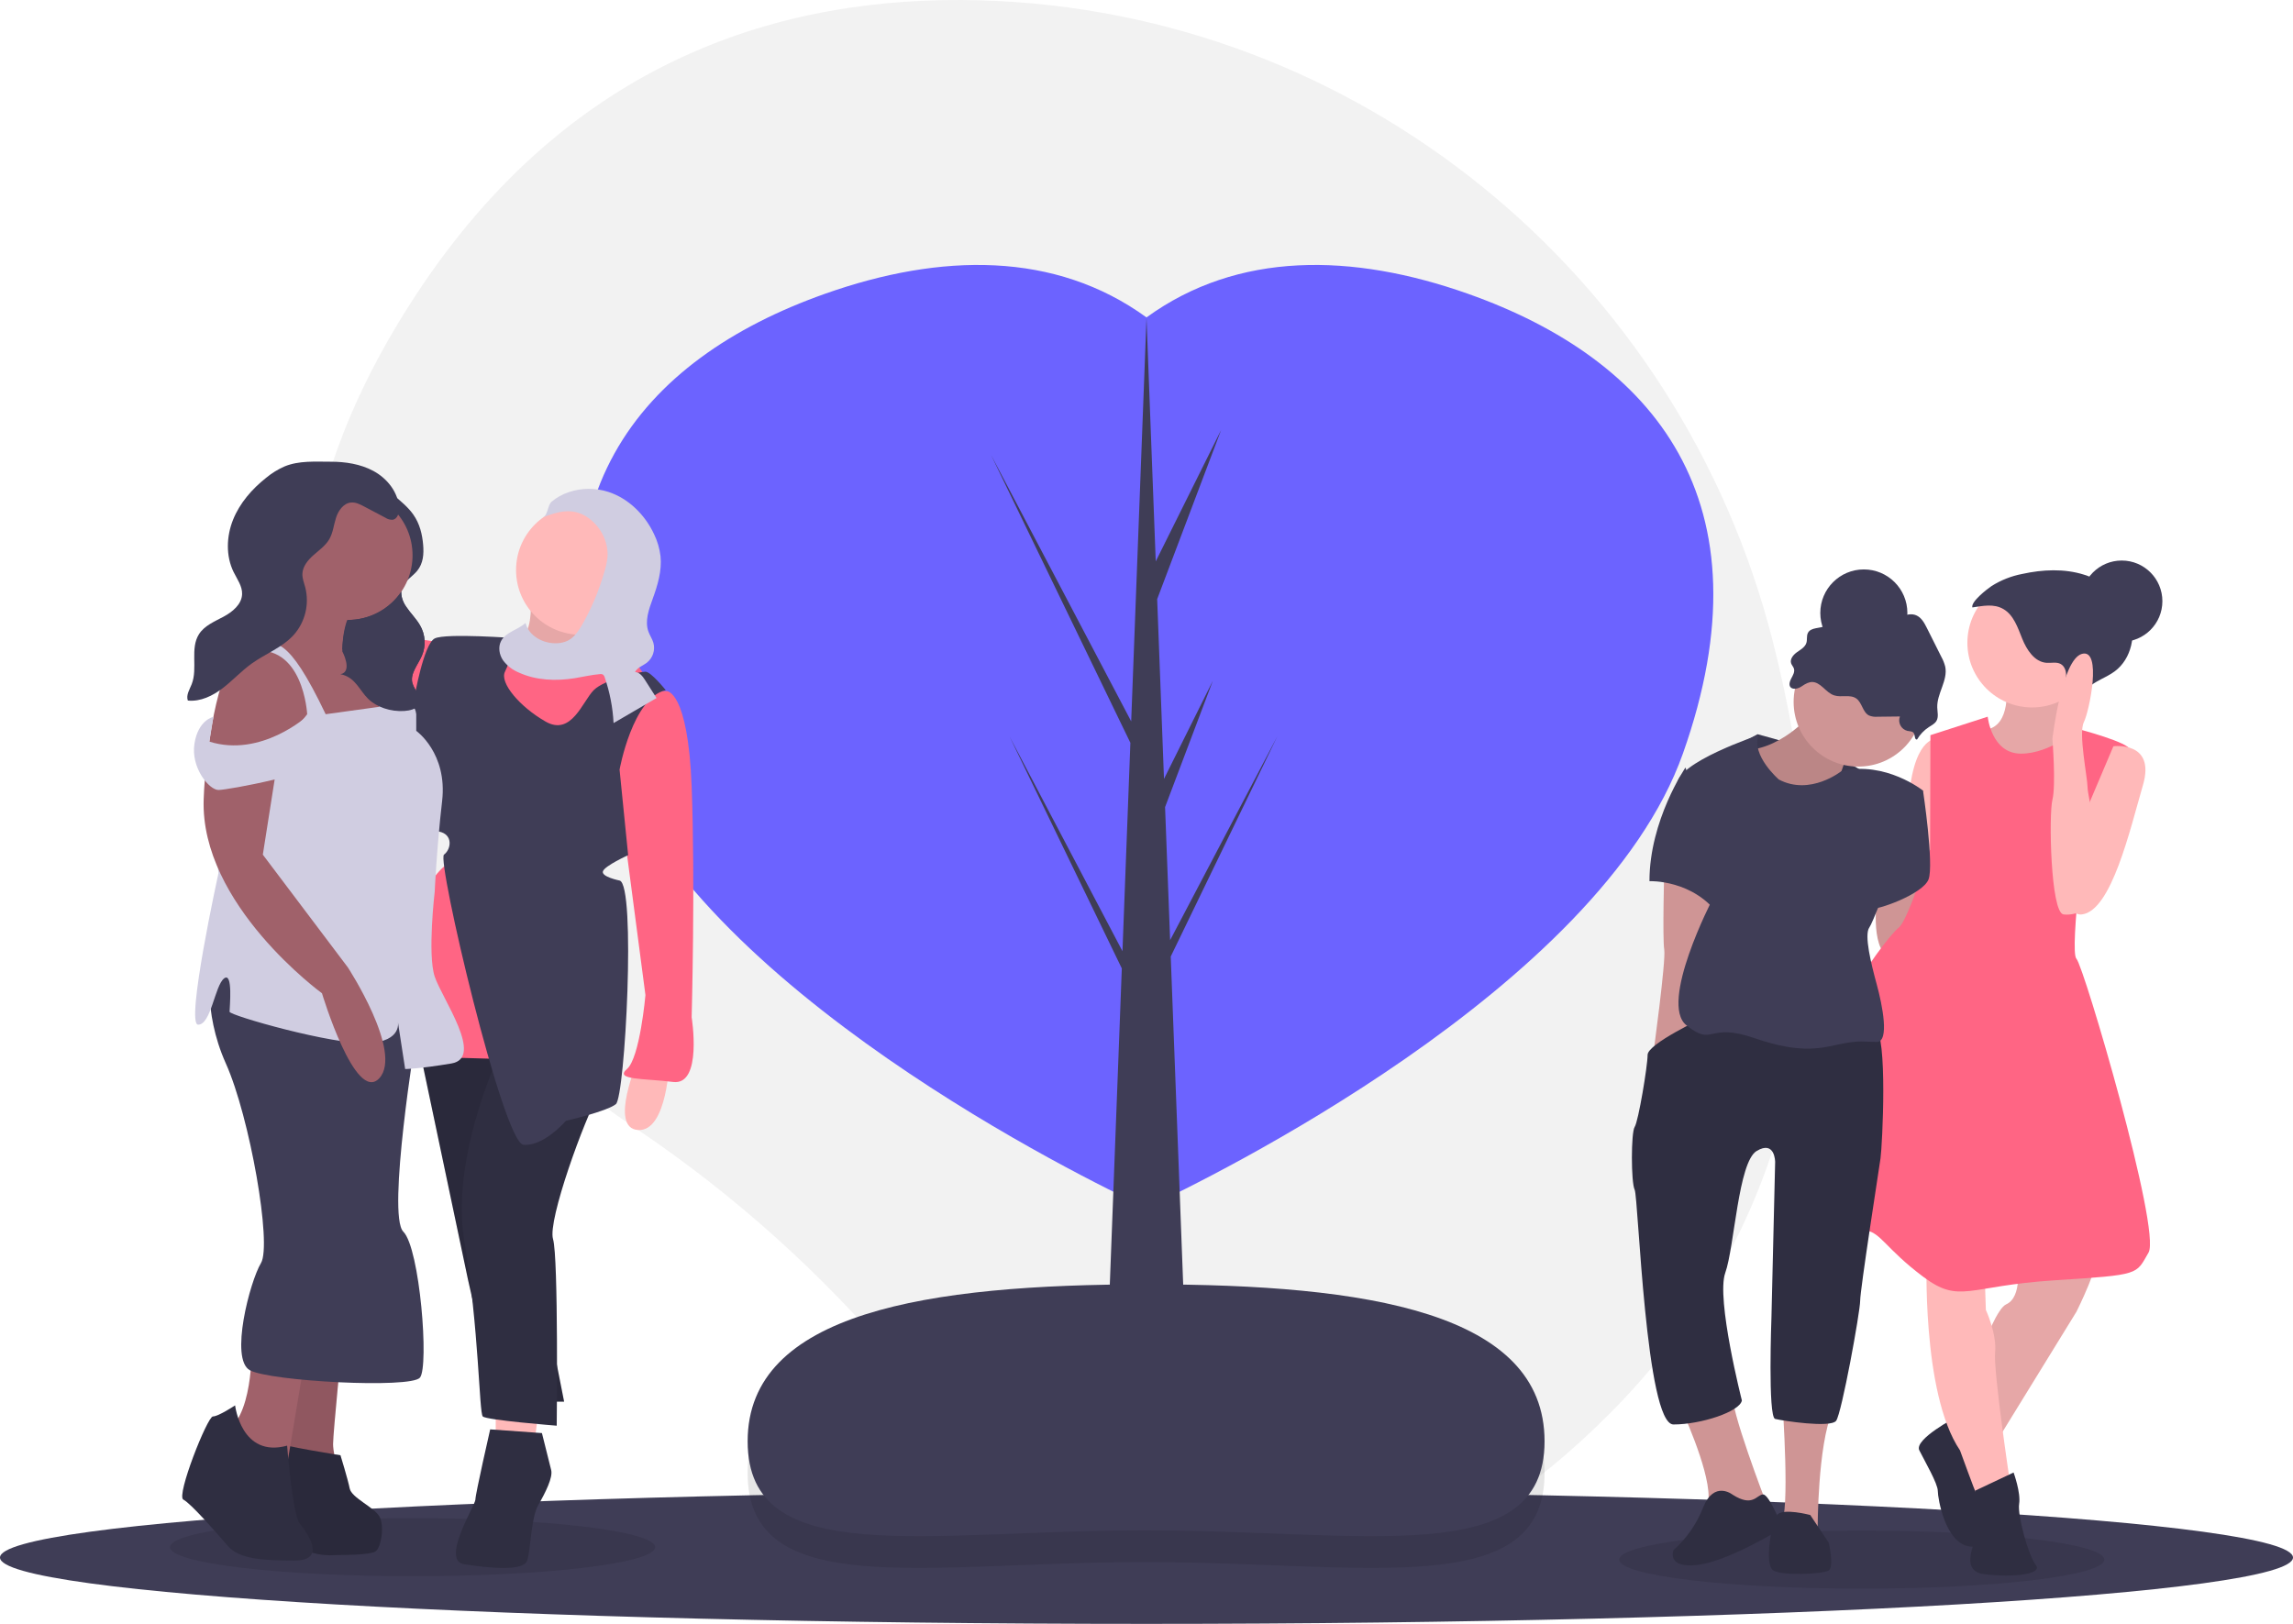
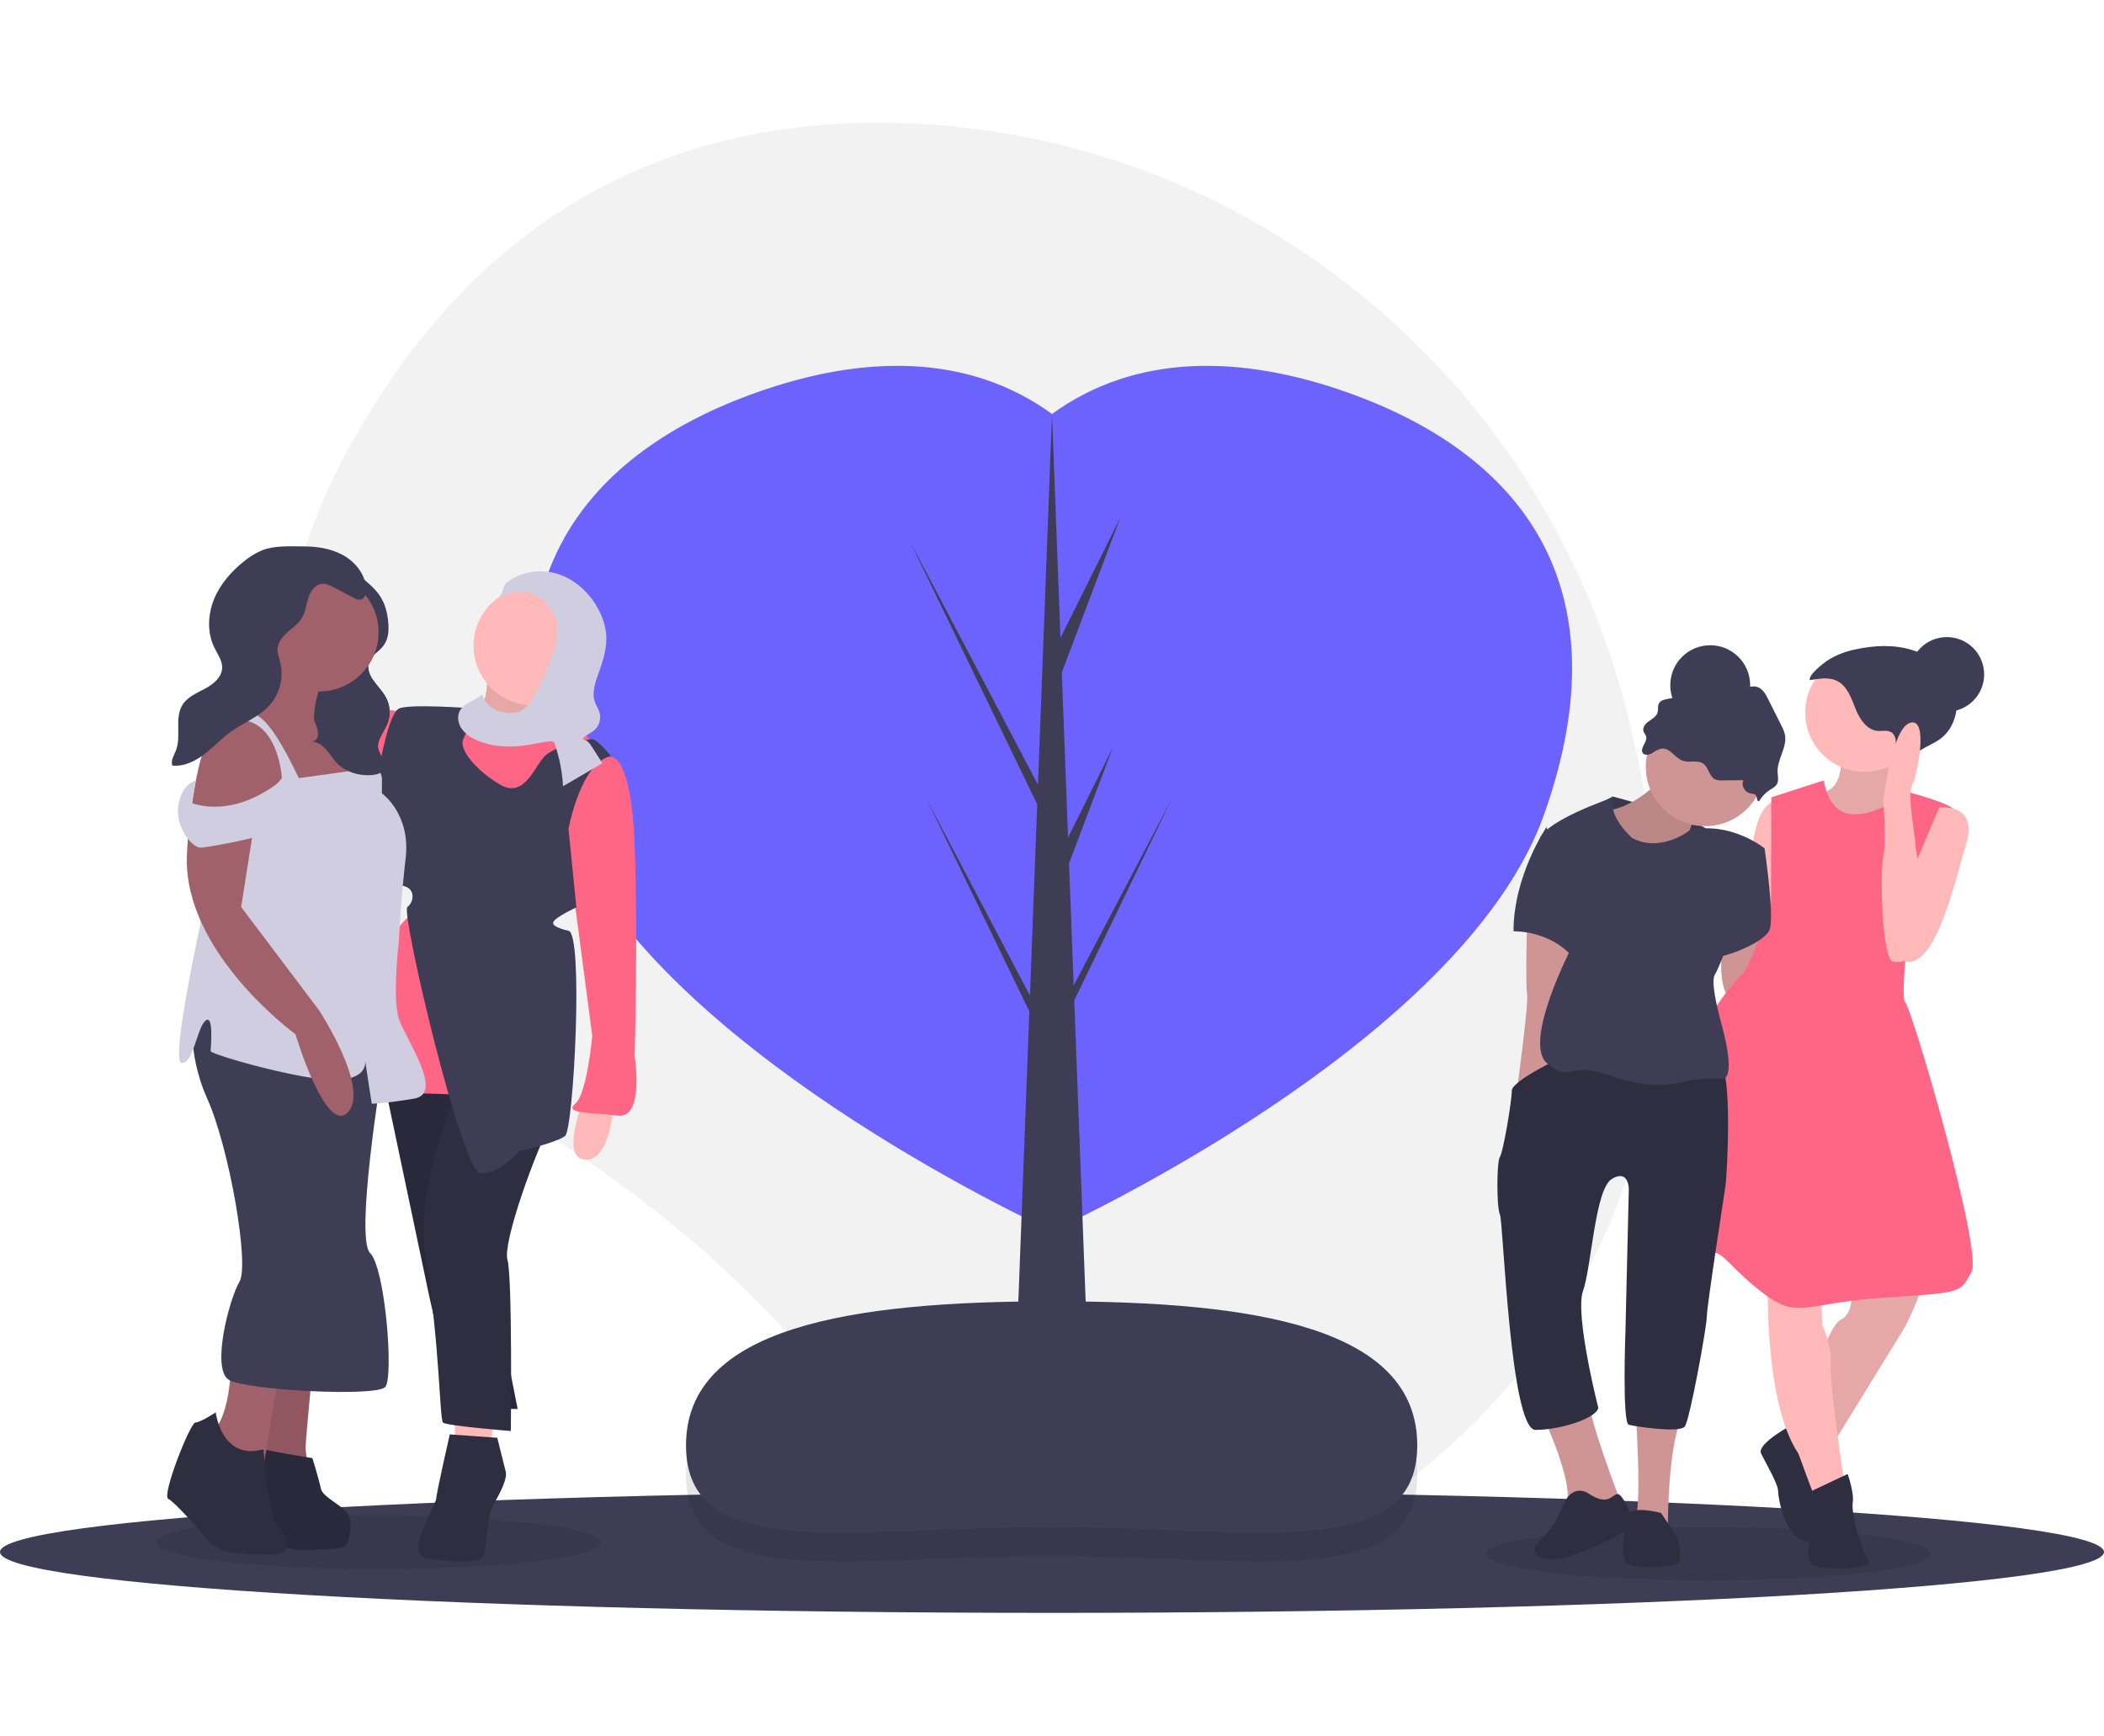
- <svg xmlns="http://www.w3.org/2000/svg" id="e3b83f38-5415-4443-a53b-c9240294405f" data-name="Layer 1" width="1106" height="783.429" viewBox="0 0 1106 783.429">
+ <svg xmlns="http://www.w3.org/2000/svg" id="e3b83f38-5415-4443-a53b-c9240294405f" data-name="Layer 1" width="400" height="330" viewBox="0 0 1106 783.429">
  <path d="M902.085,367.673C857.168,191.051,701.968,63.555,519.796,58.441c-96.309-2.703-197.652,29.238-271.438,141.012-131.9,199.808,8.106,337.882,105.713,403.492a610.757,610.757,0,0,1,126.241,113.465c65.931,78.238,192.767,175.459,343.823,23.128C933.622,629.129,932.003,485.32,902.085,367.673Z" transform="translate(-47 -58.28574)" fill="#f2f2f2" />
  <ellipse cx="553" cy="751.429" rx="553" ry="32" fill="#3f3d56" />
  <ellipse cx="199" cy="746.429" rx="117" ry="14" opacity="0.1" />
  <ellipse cx="898" cy="752.429" rx="117" ry="14" opacity="0.1" />
  <path d="M755.091,200.026C699.202,180.247,644.04,179.447,600,211.415c-44.04-31.969-99.202-31.169-155.091-11.39-89.395,31.636-146.801,99.846-103.661,221.748C381.429,535.314,572.208,627.939,598.193,640.113c.441.896.674,1.36.674,1.36s.393-.178,1.133-.519c.74.341,1.133.519,1.133.519s.234-.464.674-1.36c25.985-12.173,216.764-104.799,256.945-218.339C901.892,299.871,844.486,231.662,755.091,200.026Z" transform="translate(-47 -58.28574)" fill="#6c63ff" />
  <polygon points="616 355.429 564.391 453.577 561.955 389.387 585 328.429 561.439 375.784 558.147 289.041 589 207.429 557.455 270.828 553 153.429 545.615 348.017 545.615 348.017 478 219.429 545.223 358.356 541.407 458.898 487 355.429 541.091 467.218 533 680.429 573 680.429 564.69 461.469 616 355.429" fill="#3f3d56" />
  <path d="M792,768.949c0,62.194-86.691,42.957-192.835,42.957S407.617,831.143,407.617,768.949s86.679-75.721,192.823-75.721S792,706.756,792,768.949Z" transform="translate(-47 -58.28574)" opacity="0.1" />
  <path d="M792,753.636c0,62.194-86.691,42.957-192.835,42.957S407.617,815.83,407.617,753.636s86.679-75.721,192.823-75.721S792,691.442,792,753.636Z" transform="translate(-47 -58.28574)" fill="#3f3d56" />
  <path d="M354.756,569.574s-14.265,32.987,0,33.879,15.156-33.879,15.156-33.879Z" transform="translate(-47 -58.28574)" fill="#ffb9b9" />
  <polygon points="200.77 498.807 225.733 617.383 239.107 676.226 272.094 676.226 236.432 495.24 200.77 498.807" fill="#2f2e41" />
  <polygon points="200.77 498.807 225.733 617.383 239.107 676.226 272.094 676.226 236.432 495.24 200.77 498.807" opacity="0.1" />
  <polygon points="239.107 678.009 239.107 692.274 257.829 695.84 259.612 681.575 239.107 678.009" fill="#ffb9b9" />
  <path d="M308.395,749.668l-24.963-1.783s-7.132,31.204-7.132,33.879-16.939,29.421-5.349,31.204,28.53,3.566,30.313-1.783,1.783-20.506,5.349-26.747,7.132-13.373,6.241-16.939Z" transform="translate(-47 -58.28574)" fill="#2f2e41" />
  <path d="M290.564,560.659s-26.747,53.493-19.614,96.288,7.132,82.914,8.916,84.698,35.662,4.458,35.662,4.458.892-81.131-1.783-90.047,15.156-57.951,22.289-70.433S290.564,560.659,290.564,560.659Z" transform="translate(-47 -58.28574)" fill="#2f2e41" />
  <path d="M258.469,368.083s-38.337-8.024-32.987,12.482,26.747,25.855,26.747,25.855Z" transform="translate(-47 -58.28574)" fill="#ff6584" />
  <path d="M267.384,472.395s-18.723,6.241-18.723,38.337-8.916,56.168,0,57.059,60.626,1.783,60.626,1.783Z" transform="translate(-47 -58.28574)" fill="#ff6584" />
  <polygon points="225.733 324.062 248.914 306.231 281.01 317.821 302.407 313.364 315.78 332.978 287.251 354.375 248.914 365.965 223.95 348.134 225.733 324.062" fill="#ff6584" />
  <path d="M303.046,346.686s.892,15.156-3.566,17.831,41.011,8.916,41.011,8.916l3.566-24.072Z" transform="translate(-47 -58.28574)" fill="#ffb9b9" />
  <path d="M303.046,346.686s.892,15.156-3.566,17.831,41.011,8.916,41.011,8.916l3.566-24.072Z" transform="translate(-47 -58.28574)" opacity="0.1" />
  <circle cx="280.118" cy="275.027" r="31.204" fill="#ffb9b9" />
  <path d="M356.539,391.264l12.036.446s10.253-.446,12.036,45.915,0,111.444,0,111.444,5.349,32.987-8.916,31.204-28.53-.892-22.289-6.241,8.916-35.662,8.916-35.662L344.058,429.6Z" transform="translate(-47 -58.28574)" fill="#ff6584" />
  <path d="M295.914,366.205s-33.879-2.58-39.228.095-9.807,28.53-9.807,28.53l-.892,20.506s5.885,42.804,12.75,44.136,5.973,8.465,2.407,11.14S289.673,609.694,299.48,610.585s20.506-11.59,20.506-11.59,19.614-4.458,24.072-8.024,9.807-106.095,1.783-107.878c0,0-8.916-1.783-8.024-4.458s12.161-7.779,12.161-7.779L345.841,429.6s6.241-34.771,22.289-38.337c0,0-7.132-8.916-9.807-8.916s-19.614,3.566-24.963,8.916-10.699,22.289-23.18,15.156-22.289-18.723-19.614-24.072S295.914,366.205,295.914,366.205Z" transform="translate(-47 -58.28574)" fill="#3f3d56" />
  <path d="M236.995,297.297c3.434,2.862,6.905,5.762,9.325,9.188,3.159,4.473,4.364,9.623,4.787,14.709.356,4.282.101,8.832-2.861,12.46-2.139,2.619-5.579,4.607-7.007,7.502-1.577,3.196-.338,6.832,1.691,9.872s4.821,5.761,6.625,8.885a16.27,16.27,0,0,1,.925,14.728c-1.901,4.392-5.8,8.684-4.556,13.214,1.009,3.675,5.305,7.349,2.994,10.653-1.288,1.842-4.209,2.608-6.908,2.784-6.599.431-13.394-1.862-17.473-5.897-4.038-3.994-6.028-9.817-12.181-11.566-2.259-.642-4.767-.597-7.03-1.228a10.851,10.851,0,0,1-7.852-9.34c-.692-6.475,3.399-12.674,8.143-18.036a96.075,96.075,0,0,1,11.167-10.702c5.66-4.625,12.134-8.947,15.39-14.795,3.74-6.717,2.429-14.958-3.305-20.773-2.124-2.154-4.795-3.989-6.615-6.303-2.191-2.786-6.006-12.754-1.477-15.117C225.728,284.952,234.241,295.002,236.995,297.297Z" transform="translate(-47 -58.28574)" fill="#3f3d56" />
  <path d="M188.927,705.09,180.012,763.041s15.156,36.554,28.53,36.554,21.397-1.783,21.397-3.566-8.916-12.482-13.373-14.265S207.65,760.366,207.65,755.017s4.458-49.927,4.458-49.927Z" transform="translate(-47 -58.28574)" fill="#a0616a" />
  <path d="M188.927,705.09,180.012,763.041s15.156,36.554,28.53,36.554,21.397-1.783,21.397-3.566-8.916-12.482-13.373-14.265S207.65,760.366,207.65,755.017s4.458-49.927,4.458-49.927Z" transform="translate(-47 -58.28574)" opacity="0.1" />
  <path d="M211.216,760.366s-28.53-4.458-31.204-6.241-11.59,34.771,2.675,45.469,24.072,8.916,26.747,8.916,16.048,0,18.723-1.783,4.458-12.482,1.783-16.939S216.566,780.872,215.674,776.414,211.216,760.366,211.216,760.366Z" transform="translate(-47 -58.28574)" fill="#2f2e41" />
  <path d="M211.216,760.366s-28.53-4.458-31.204-6.241-11.59,34.771,2.675,45.469,24.072,8.916,26.747,8.916,16.048,0,18.723-1.783,4.458-12.482,1.783-16.939S216.566,780.872,215.674,776.414,211.216,760.366,211.216,760.366Z" transform="translate(-47 -58.28574)" opacity="0.1" />
  <path d="M168.422,707.765s.892,36.554-14.265,41.903,16.939,27.638,16.939,27.638l14.265-11.59,10.699-64.192Z" transform="translate(-47 -58.28574)" fill="#a0616a" />
  <path d="M160.398,736.294s2.934,25.511,25.093,19.442c0,0,2.545,33.159,6.111,37.617s13.373,17.831-2.675,17.831-26.747-.892-32.096-7.132-17.831-20.506-21.397-22.289,11.59-40.12,14.265-40.12S160.398,736.294,160.398,736.294Z" transform="translate(-47 -58.28574)" fill="#2f2e41" />
  <path d="M148.808,523.213s-4.458,22.289,7.132,48.144,22.289,87.372,16.939,96.288-15.156,46.361-5.349,51.71,77.565,8.916,82.023,3.566,0-62.409-8.024-70.433,6.241-95.396,6.241-95.396l-4.458-20.506Z" transform="translate(-47 -58.28574)" fill="#3f3d56" />
  <circle cx="167.782" cy="267.894" r="31.204" fill="#a0616a" />
  <path d="M195.168,336.879s-11.59,28.53-27.638,32.096S147.024,424.251,147.024,424.251l73.107-14.265,22.289-9.807s1.783-21.397-6.241-25.855-24.072-2.675-24.072-2.675,0-17.831,8.024-21.397S195.168,336.879,195.168,336.879Z" transform="translate(-47 -58.28574)" fill="#a0616a" />
  <path d="M195.168,402.854s-1.783-34.771-27.638-30.313c0,0-5.349-1.783-16.939,15.156l-3.566-7.132s15.156-14.028,24.072-12.809,14.265-4.131,32.987,35.098l25.855-3.566-2.675-31.204h2.675l7.132,26.747s9.807,0,10.699,8.024v8.024s15.156,10.699,12.482,33.879-3.566,43.686-3.566,43.686-3.566,30.313,0,41.011,24.072,39.228,8.024,41.903-22.289,2.675-22.289,2.675l-3.566-23.18s2.675,9.807-14.265,10.699-66.866-13.373-66.866-15.156,1.783-19.614-2.675-16.048-6.241,22.289-12.482,22.289,9.807-73.107,9.807-73.107L147.024,424.251v-6.241S181.795,421.576,195.168,402.854Z" transform="translate(-47 -58.28574)" fill="#d0cde1" />
  <path d="M165.747,376.999s-18.723,16.048-20.506,66.866,57.059,93.613,57.059,93.613,16.048,53.493,27.638,41.011-15.156-53.493-15.156-53.493l-41.011-54.385,12.482-79.348S186.253,372.541,165.747,376.999Z" transform="translate(-47 -58.28574)" fill="#a0616a" />
  <path d="M149.946,404.127s-7.38,1.402-9.163,12.992,7.132,22.289,11.59,22.289,48.144-8.024,53.493-15.156,19.614-4.458,19.614-4.458l-30.313-16.048s-22.165,20.197-47.191,12.327Z" transform="translate(-47 -58.28574)" fill="#d0cde1" />
  <path d="M249.555,359.914c-1.804-3.124-4.596-5.845-6.625-8.885a12.116,12.116,0,0,1-2.385-7.243,31.167,31.167,0,0,1-25.698,13.597c-2.735,6.461-2.738,15.158-2.738,15.158s5.232,9.833-.902,11.025c.388.075.773.158,1.15.265,6.154,1.749,8.144,7.572,12.181,11.566,4.079,4.034,10.873,6.328,17.473,5.897,2.699-.176,5.62-.942,6.908-2.784,2.311-3.305-1.985-6.979-2.994-10.653-1.244-4.531,2.656-8.822,4.556-13.215A16.27,16.27,0,0,0,249.555,359.914Z" transform="translate(-47 -58.28574)" fill="#3f3d56" />
  <path d="M184.262,283.307a37.68,37.68,0,0,0-8.921,5.51c-6.791,5.388-12.689,12.149-15.917,20.194s-3.558,17.465.256,25.249c1.697,3.464,4.232,6.814,4.094,10.669-.175,4.909-4.6,8.532-8.926,10.861s-9.216,4.297-11.861,8.437c-4.424,6.925-.522,16.445-3.508,24.102-1.013,2.599-2.834,5.31-1.876,7.93,6.066.628,11.983-2.271,16.824-5.979s8.988-8.278,13.941-11.836c6.673-4.793,14.781-7.741,20.296-13.832a25.206,25.206,0,0,0,5.559-23c-.569-2.127-1.429-4.231-1.368-6.431.1-3.623,2.658-6.693,5.374-9.093s5.801-4.545,7.612-7.684c1.82-3.155,2.13-6.93,3.258-10.394s3.639-6.994,7.269-7.292c2.209-.181,4.308.884,6.269,1.919l10.301,5.44a5.672,5.672,0,0,0,3.522.957c2.272-.41,3.109-3.259,3.016-5.565-.307-7.605-5.677-14.361-12.376-17.975-6.228-3.36-13.568-4.469-20.576-4.457C199.112,281.048,191.258,280.423,184.262,283.307Z" transform="translate(-47 -58.28574)" fill="#3f3d56" />
  <path d="M340.516,295.621c9.728,3.198,17.569,11.028,21.93,20.293a33.313,33.313,0,0,1,3.152,10.725c.712,6.956-1.362,13.879-3.744,20.453-1.875,5.177-3.971,10.86-2.052,16.021.666,1.79,1.787,3.394,2.338,5.222a9.146,9.146,0,0,1-3.077,9.62c-1.962,1.52-4.661,2.337-5.762,4.562,2.157.021,3.676,2.049,4.836,3.868l5.529,8.666-20.719,12.076a80.47,80.47,0,0,0-4.274-22.058,2.492,2.492,0,0,0-.771-1.285,2.457,2.457,0,0,0-1.651-.263c-4.055.339-8.027,1.319-12.045,1.959-9.042,1.441-18.609,1.09-26.935-2.72a18.02,18.02,0,0,1-7.643-5.911c-1.828-2.701-2.461-6.375-.961-9.271,2.284-4.409,8.173-5.382,11.811-8.762,1.619,6.446,8.901,10.248,15.53,9.777a12.937,12.937,0,0,0,4.652-1.119c3.025-1.439,5.074-4.326,6.801-7.197a113.752,113.752,0,0,0,10.874-25.573,36.112,36.112,0,0,0,1.663-7.472c.657-7.824-3.677-15.716-10.358-19.84s-13.515-2.416-20.8.512c2.45-.984,2.289-5.918,4.24-7.601a25.314,25.314,0,0,1,8.286-4.59A30.38,30.38,0,0,1,340.516,295.621Z" transform="translate(-47 -58.28574)" fill="#d0cde1" />
  <path d="M894.75,412.516s50.819,13.373,51.71,19.614-25.855,23.258-25.855,23.258l-56.168-26.824Z" transform="translate(-47 -58.28574)" fill="#3f3d56" />
  <path d="M894.75,412.516s50.819,13.373,51.71,19.614-25.855,23.258-25.855,23.258l-56.168-26.824Z" transform="translate(-47 -58.28574)" opacity="0.1" />
  <path d="M921.051,402.264s-16.048,19.614-35.662,17.831,24.072,41.903,24.072,41.903l22.289-19.614s6.241-25.855,11.59-26.747S921.051,402.264,921.051,402.264Z" transform="translate(-47 -58.28574)" fill="#cf9595" />
  <path d="M921.051,402.264s-16.048,19.614-35.662,17.831,24.072,41.903,24.072,41.903l22.289-19.614s6.241-25.855,11.59-26.747S921.051,402.264,921.051,402.264Z" transform="translate(-47 -58.28574)" opacity="0.1" />
  <path d="M1020.013,667.946s2.675,16.048-5.349,19.614-24.072,57.951-24.072,57.951l15.156,15.156,42.795-69.541s12.482-24.963,8.024-24.963S1020.013,667.946,1020.013,667.946Z" transform="translate(-47 -58.28574)" fill="#ffb9b9" />
  <path d="M1020.013,667.946s2.675,16.048-5.349,19.614-24.072,57.951-24.072,57.951l15.156,15.156,42.795-69.541s12.482-24.963,8.024-24.963S1020.013,667.946,1020.013,667.946Z" transform="translate(-47 -58.28574)" opacity="0.1" />
  <path d="M994.158,743.728l-3.566-1.783s-20.506,10.699-17.831,16.048,8.916,16.048,8.916,19.614,3.566,24.963,15.156,26.747,11.59-8.916,9.807-13.373-2.675-19.614-1.783-24.963a34.4,34.4,0,0,1,4.122-10.598Z" transform="translate(-47 -58.28574)" fill="#2f2e41" />
  <path d="M976.327,663.488s-2.675,66.866,16.048,94.505c0,0,7.132,19.614,8.024,21.397s16.048-6.241,16.048-6.241-8.024-53.493-7.132-62.409-4.458-20.506-4.458-20.506l-.892-26.747Z" transform="translate(-47 -58.28574)" fill="#ffb9b9" />
  <path d="M1018.23,768.692l-18.616,8.799s1.677,13.49,2.568,16.165-12.482,22.289,1.783,24.072,28.53,0,24.963-4.458-8.916-24.072-8.024-29.421S1018.23,768.692,1018.23,768.692Z" transform="translate(-47 -58.28574)" fill="#2f2e41" />
  <path d="M980.785,414.745s-11.59-.892-13.373,32.987a527.059,527.059,0,0,0,0,58.842l28.53.892-2.675-53.493Z" transform="translate(-47 -58.28574)" fill="#ffb9b9" />
  <path d="M1014.664,388.89s2.675,19.614-9.807,21.397,14.265,29.421,14.265,29.421l34.771-19.614s-13.373-24.072-6.241-35.662S1014.664,388.89,1014.664,388.89Z" transform="translate(-47 -58.28574)" fill="#ffb9b9" />
  <path d="M1014.664,388.89s2.675,19.614-9.807,21.397,14.265,29.421,14.265,29.421l34.771-19.614s-13.373-24.072-6.241-35.662S1014.664,388.89,1014.664,388.89Z" transform="translate(-47 -58.28574)" opacity="0.1" />
  <circle cx="896.34" cy="338.628" r="31.204" fill="#cf9595" />
  <circle cx="980.146" cy="310.099" r="31.204" fill="#ffb9b9" />
  <path d="M849.727,478.046s-.892,32.987,0,38.337-5.349,50.819-5.349,50.819l19.614-14.265s15.156-48.144,8.916-60.626S849.727,478.046,849.727,478.046Z" transform="translate(-47 -58.28574)" fill="#cf9595" />
  <path d="M952.255,492.31s-3.566,26.747,8.024,28.53,14.265-20.506,14.265-20.506l-4.458-22.289Z" transform="translate(-47 -58.28574)" fill="#cf9595" />
  <path d="M926.46,390.073c1.606,1.459,3.215,3.051,5.283,3.706,3.463,1.096,7.681-.61,10.635,1.504,2.809,2.011,3.032,6.6,6.105,8.178a8.576,8.576,0,0,0,4.053.612l10.868-.128a5.203,5.203,0,0,0,3.598,6.943c1.137.215,2.564.162,3.127,1.173.609,1.092.323,3.267,1.54,2.979a17.907,17.907,0,0,1,5.735-6.002c1.328-.857,2.837-1.603,3.63-2.97,1.093-1.886.456-4.243.378-6.422-.242-6.78,5.234-13.119,3.841-19.759a19.914,19.914,0,0,0-1.887-4.745l-6.953-13.879c-1.229-2.453-2.658-5.098-5.195-6.142-3.84-1.58-7.959,1.234-12.049,1.954-4.648.819-9.269-1.125-13.808-2.415s-9.96-1.754-13.476,1.394c-1.429,1.279-2.419,3.068-4.087,4.013-2.846,1.613-7.341.668-8.791,3.601-.711,1.439-.242,3.195-.706,4.732-.632,2.095-2.772,3.27-4.558,4.535s-3.52,3.361-2.792,5.425c.31.879,1.029,1.57,1.319,2.456.533,1.63-.5,3.303-1.297,4.822-2.658,5.066,1.715,6.047,5.028,3.773C920.038,386.639,922.399,386.384,926.46,390.073Z" transform="translate(-47 -58.28574)" fill="#3f3d56" />
  <path d="M1005.748,404.047s1.783,17.831,16.048,17.831,27.494-11.909,27.494-11.909,25.108,6.56,25.108,10.126-20.506,29.421-20.506,29.421-8.916,67.758-5.349,71.324,41.011,131.058,34.771,141.757-3.566,10.699-45.469,13.373-45.469,11.59-63.3-1.783-20.506-21.397-27.638-22.289-15.156-98.962-8.024-112.336,19.614-30.313,24.072-33.879,15.014-37.549,15.014-37.549l.143-55.172Z" transform="translate(-47 -58.28574)" fill="#ff6584" />
  <path d="M1066.374,418.311s20.506-2.675,14.265,18.723-15.156,60.626-29.421,62.409,2.675-51.71,2.675-51.71Z" transform="translate(-47 -58.28574)" fill="#ffb9b9" />
  <path d="M1022.389,335.184c9.83-2.162,20.248-2.662,29.848.361s18.279,9.935,21.824,19.355,1.048,21.235-7.021,27.251c-4.204,3.134-9.576,4.623-13.285,8.33-4,3.998-5.952,10.423-11.273,12.34a23.525,23.525,0,0,1-.356-12.119,35.905,35.905,0,0,0,1.42-6.398c.108-2.186-.67-4.604-2.582-5.67-2.032-1.133-4.55-.407-6.87-.578-5.772-.426-9.508-6.214-11.676-11.58s-4.11-11.458-9.116-14.362c-4.714-2.735-9.942-1.478-14.97-.776-.756-2.762,6.997-8.773,9.274-10.315A42.513,42.513,0,0,1,1022.389,335.184Z" transform="translate(-47 -58.28574)" fill="#3f3d56" />
  <path d="M1061.916,478.046s-8.024-35.662-8.024-40.12-4.458-25.855-1.783-31.204,8.916-35.662-.892-32.987-14.265,41.011-14.265,41.011,1.783,22.289,0,29.421-.892,54.385,5.349,55.276S1061.916,495.877,1061.916,478.046Z" transform="translate(-47 -58.28574)" fill="#ffb9b9" />
  <circle cx="1023.386" cy="290.039" r="19.614" fill="#3f3d56" />
  <path d="M859.979,428.564s-17.385,25.409-17.385,54.83c0,0,21.397-.892,33.879,16.939S859.979,428.564,859.979,428.564Z" transform="translate(-47 -58.28574)" fill="#3f3d56" />
  <path d="M857.751,737.487s13.373,28.53,13.373,42.795S898.762,782.957,898.762,782.957s-17.831-46.361-16.048-52.602S857.751,737.487,857.751,737.487Z" transform="translate(-47 -58.28574)" fill="#cf9595" />
  <path d="M906.786,735.704s3.747,53.119-.801,57.764,17.741,1.97,17.741,1.97,0-40.12,7.132-56.168Z" transform="translate(-47 -58.28574)" fill="#cf9595" />
  <path d="M868.449,549.37s-26.747,12.482-26.747,17.831-4.458,32.096-6.241,34.771-1.783,26.747,0,30.313,5.349,113.227,18.723,113.227,32.096-6.241,32.987-11.59c0,0-12.482-49.035-8.024-61.517s6.241-53.493,15.156-58.842,8.916,5.349,8.916,5.349l-1.783,74.89s-1.783,48.144,1.783,49.035,26.747,4.458,29.421.892,11.59-52.602,11.59-57.951,8.916-62.409,9.807-68.65,3.566-59.734-2.675-63.3S868.449,549.37,868.449,549.37Z" transform="translate(-47 -58.28574)" fill="#2f2e41" />
  <path d="M882.714,779.39s-8.916-7.132-14.265,6.241a53.573,53.573,0,0,1-14.265,20.506s-3.566,8.916,11.59,7.132,41.011-17.831,41.011-17.831-6.362-16.296-9.422-16.172S892.521,785.631,882.714,779.39Z" transform="translate(-47 -58.28574)" fill="#2f2e41" />
  <path d="M920.159,789.197s-13.365-3.566-16.044,0-6.245,24.072-1.787,26.747,24.072,1.783,26.747,0,0-13.373,0-13.373Z" transform="translate(-47 -58.28574)" fill="#2f2e41" />
  <path d="M905.003,434.359s-13.373-11.59-9.807-21.397c0,0-40.12,13.373-39.228,24.072s16.939,55.276,16.939,55.276-25.855,49.927-12.482,60.626,9.807-1.783,32.987,6.241,32.987,4.458,41.903,2.675,10.699-.892,16.939-.892,2.675-17.831,0-27.638-6.241-24.072-3.566-27.638,25.855-65.975,25.855-65.975S956.54,425.295,935.229,430.273C935.229,430.273,920.159,442.383,905.003,434.359Z" transform="translate(-47 -58.28574)" fill="#3f3d56" />
  <path d="M965.628,442.383c0-.892,8.916-2.675,8.916-2.675s5.349,35.662,2.675,42.795-24.963,15.156-28.53,14.265S965.628,442.383,965.628,442.383Z" transform="translate(-47 -58.28574)" fill="#3f3d56" />
  <circle cx="899" cy="295.714" r="21" fill="#3f3d56" />
</svg>
